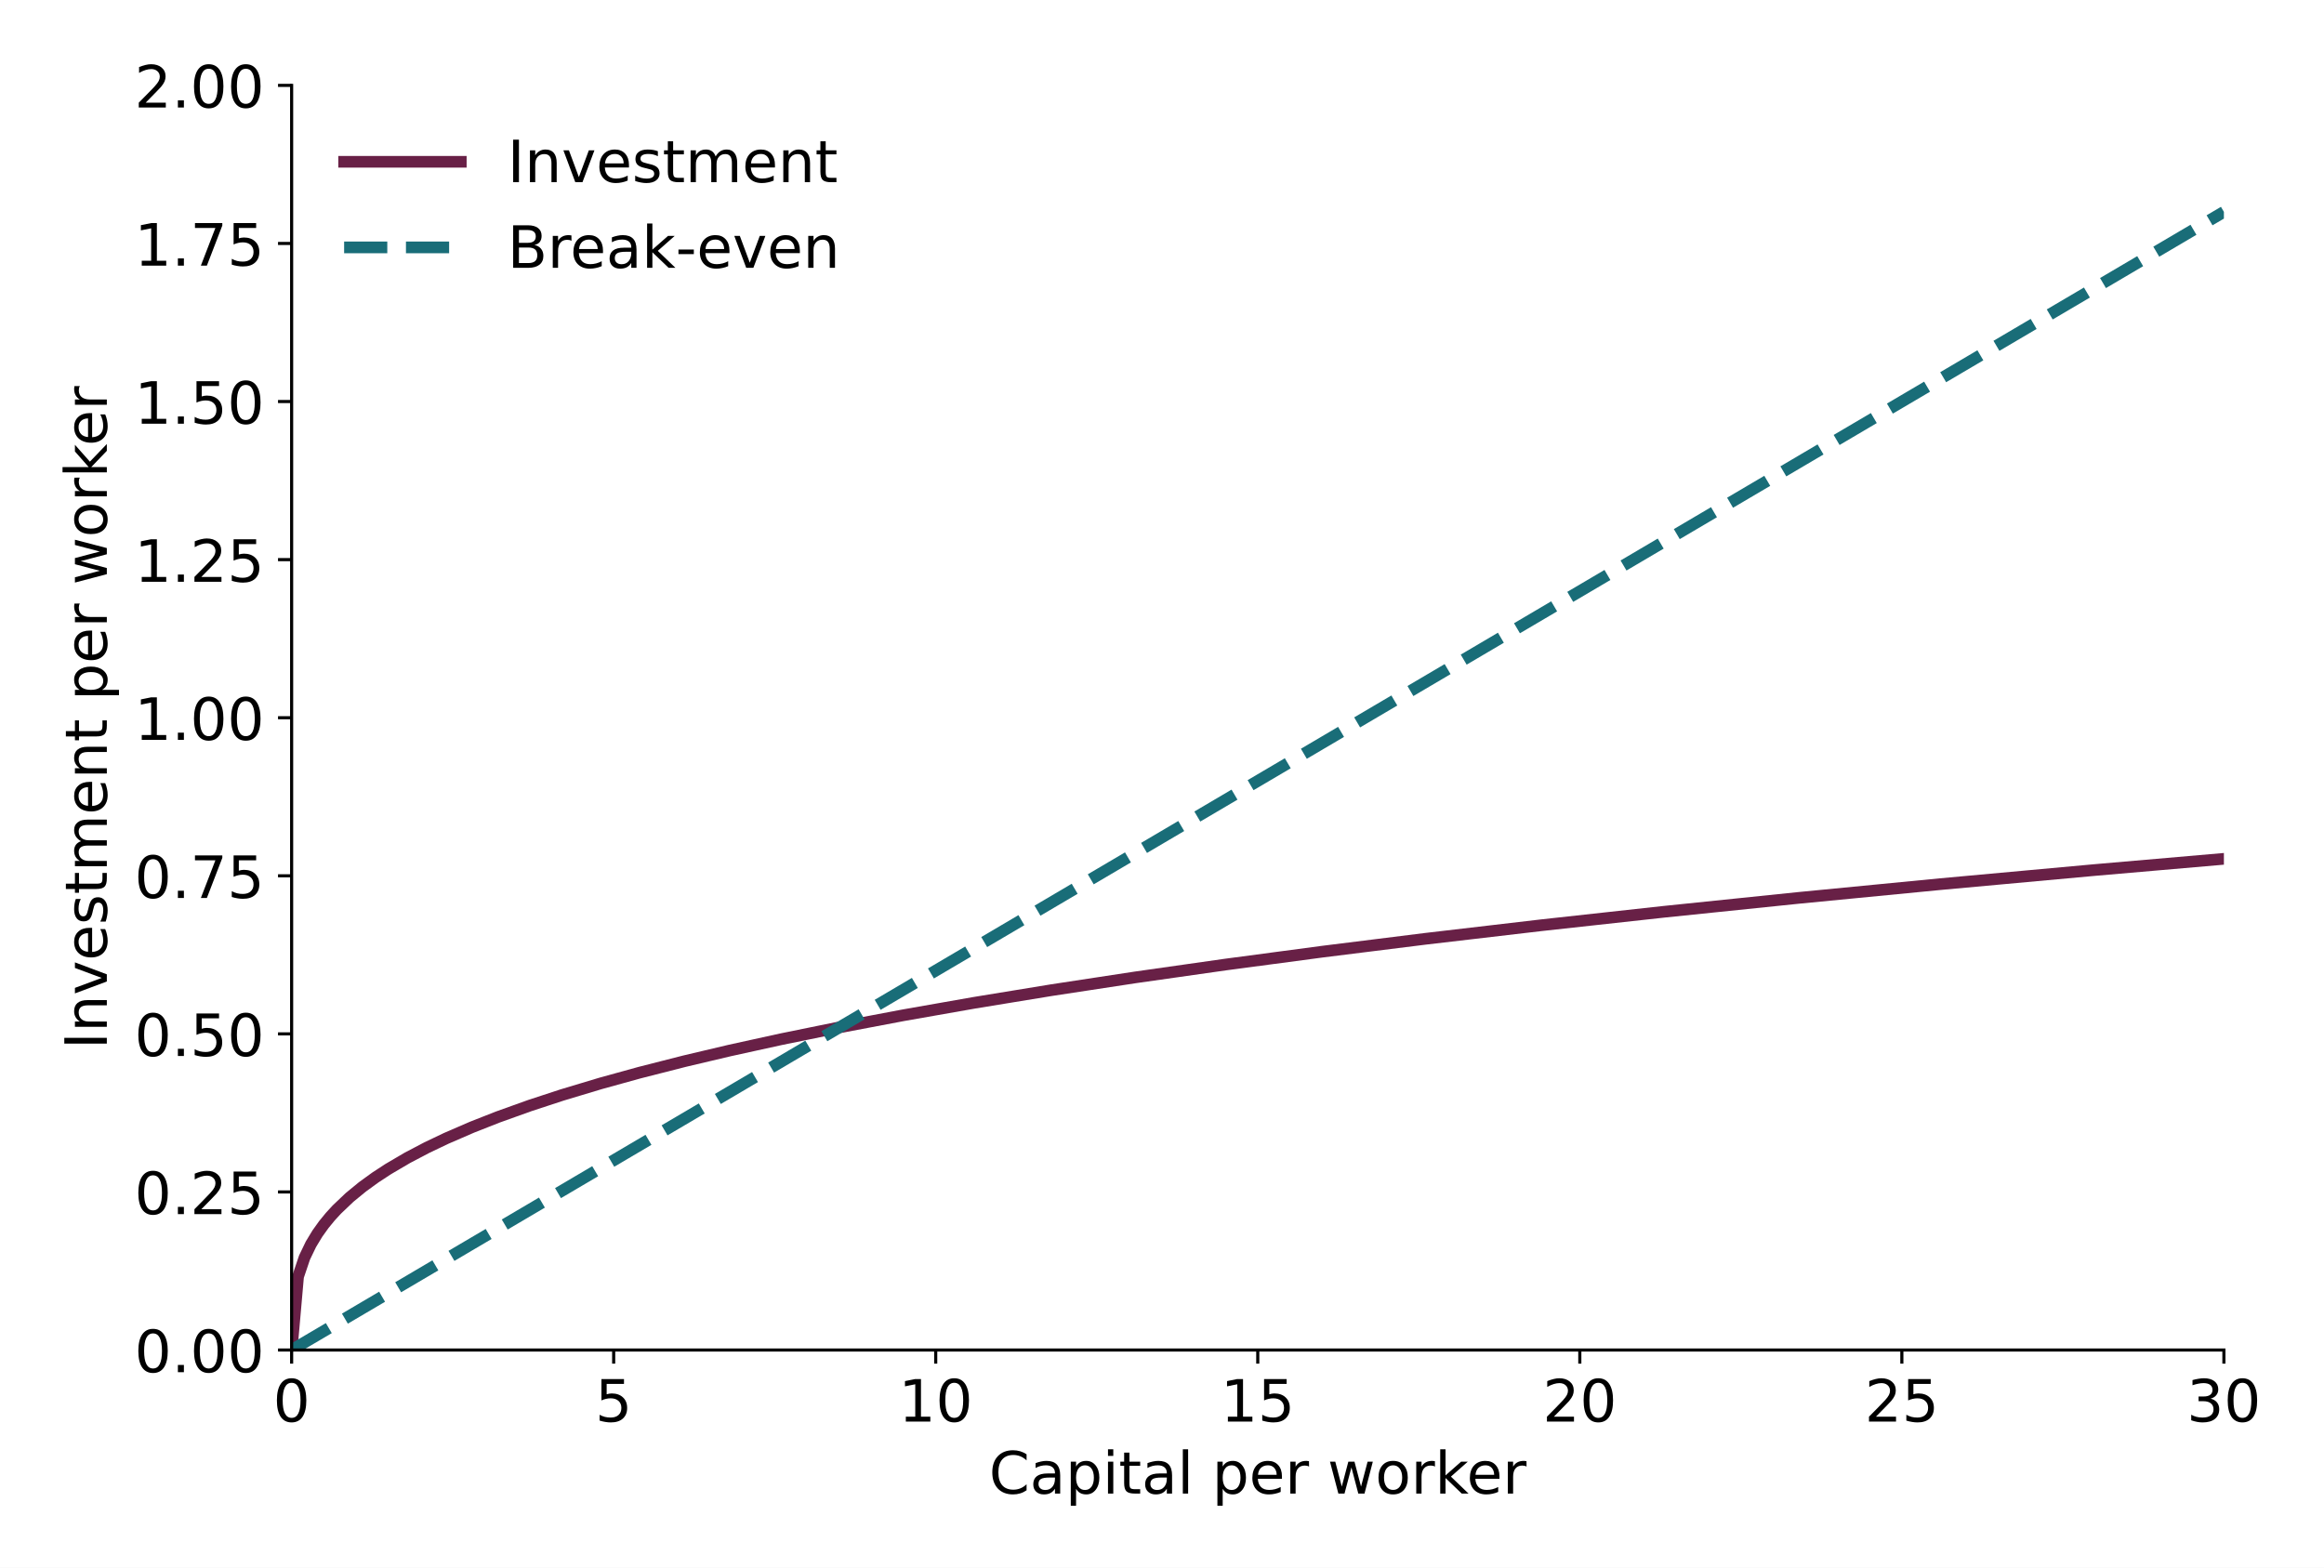
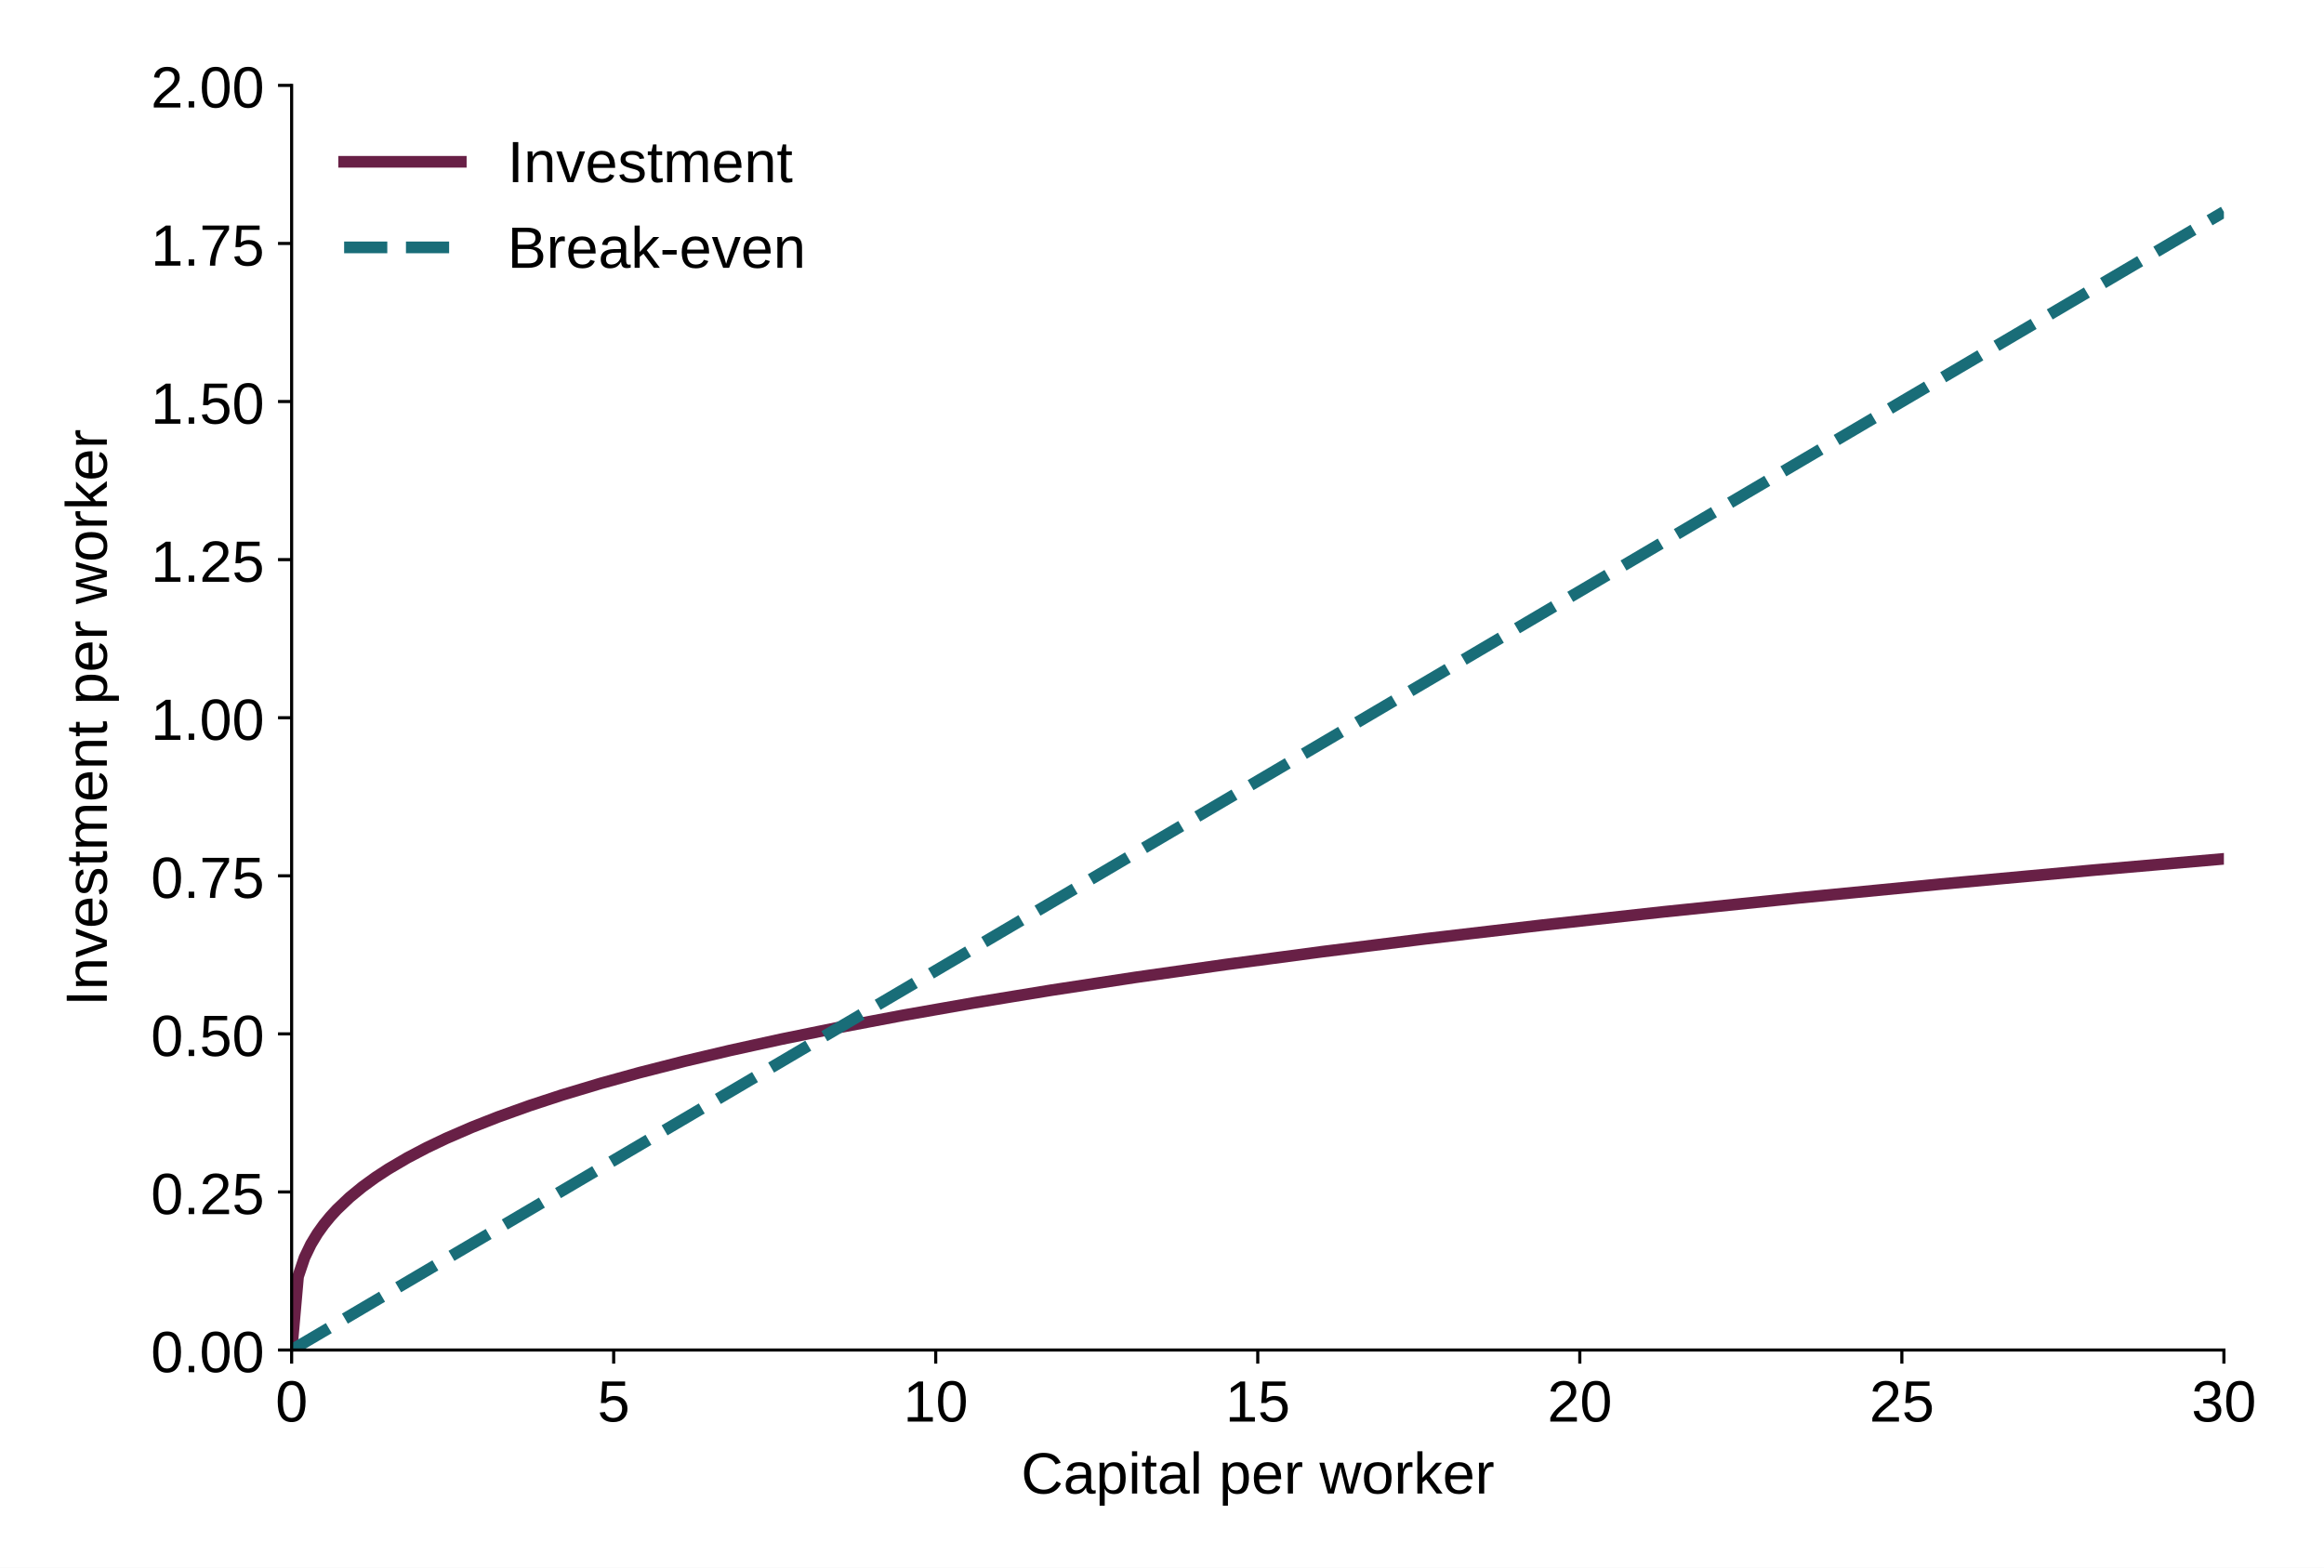
<svg xmlns="http://www.w3.org/2000/svg" xmlns:xlink="http://www.w3.org/1999/xlink" width="597.6pt" height="403.2pt" viewBox="0 0 597.6 403.2" version="1.1">
  <defs>
    <style type="text/css">*{stroke-linejoin: round; stroke-linecap: butt}</style>
  </defs>
  <g id="figure_1">
    <g id="patch_1">
      <path d="M 0 403.2  L 597.6 403.2  L 597.6 0  L 0 0  z " style="fill: #ffffff" />
    </g>
    <g id="axes_1">
      <g id="patch_2">
        <path d="M 74.99 347.2  L 571.86 347.2  L 571.86 21.96  L 74.99 21.96  z " style="fill: #ffffff" />
      </g>
      <g id="matplotlib.axis_1">
        <g id="xtick_1">
          <g id="line2d_1">
            <defs>
-               <path id="m02e40738ab" d="M 0 0  L 0 3.5  " style="stroke: #000000; stroke-width: 0.8" />
+               <path id="mc2fe7f167d" d="M 0 0  L 0 3.5  " style="stroke: #000000; stroke-width: 0.8" />
            </defs>
            <g>
-               <use xlink:href="#m02e40738ab" x="74.99" y="347.2" style="stroke: #000000; stroke-width: 0.8" />
+               <use xlink:href="#mc2fe7f167d" x="74.99" y="347.2" style="stroke: #000000; stroke-width: 0.8" />
            </g>
          </g>
          <g id="text_1">
-             <text style="font-size: 15px; font-family: 'DejaVu Sans'; text-anchor: middle" x="74.99" y="365.598" transform="rotate(-0 74.99 365.5977)">0</text>
+             <text style="font-size: 15px; font-family: 'Aptos', 'Segoe UI', Arial, sans-serif; text-anchor: middle" x="74.99" y="365.598" transform="rotate(-0 74.99 365.5977)">0</text>
          </g>
        </g>
        <g id="xtick_2">
          <g id="line2d_2">
            <g>
-               <use xlink:href="#m02e40738ab" x="157.802" y="347.2" style="stroke: #000000; stroke-width: 0.8" />
+               <use xlink:href="#mc2fe7f167d" x="157.802" y="347.2" style="stroke: #000000; stroke-width: 0.8" />
            </g>
          </g>
          <g id="text_2">
-             <text style="font-size: 15px; font-family: 'DejaVu Sans'; text-anchor: middle" x="157.802" y="365.598" transform="rotate(-0 157.8017 365.5977)">5</text>
+             <text style="font-size: 15px; font-family: 'Aptos', 'Segoe UI', Arial, sans-serif; text-anchor: middle" x="157.802" y="365.598" transform="rotate(-0 157.8017 365.5977)">5</text>
          </g>
        </g>
        <g id="xtick_3">
          <g id="line2d_3">
            <g>
-               <use xlink:href="#m02e40738ab" x="240.613" y="347.2" style="stroke: #000000; stroke-width: 0.8" />
+               <use xlink:href="#mc2fe7f167d" x="240.613" y="347.2" style="stroke: #000000; stroke-width: 0.8" />
            </g>
          </g>
          <g id="text_3">
-             <text style="font-size: 15px; font-family: 'DejaVu Sans'; text-anchor: middle" x="240.613" y="365.598" transform="rotate(-0 240.6133 365.5977)">10</text>
+             <text style="font-size: 15px; font-family: 'Aptos', 'Segoe UI', Arial, sans-serif; text-anchor: middle" x="240.613" y="365.598" transform="rotate(-0 240.6133 365.5977)">10</text>
          </g>
        </g>
        <g id="xtick_4">
          <g id="line2d_4">
            <g>
-               <use xlink:href="#m02e40738ab" x="323.425" y="347.2" style="stroke: #000000; stroke-width: 0.8" />
+               <use xlink:href="#mc2fe7f167d" x="323.425" y="347.2" style="stroke: #000000; stroke-width: 0.8" />
            </g>
          </g>
          <g id="text_4">
-             <text style="font-size: 15px; font-family: 'DejaVu Sans'; text-anchor: middle" x="323.425" y="365.598" transform="rotate(-0 323.425 365.5977)">15</text>
+             <text style="font-size: 15px; font-family: 'Aptos', 'Segoe UI', Arial, sans-serif; text-anchor: middle" x="323.425" y="365.598" transform="rotate(-0 323.425 365.5977)">15</text>
          </g>
        </g>
        <g id="xtick_5">
          <g id="line2d_5">
            <g>
-               <use xlink:href="#m02e40738ab" x="406.237" y="347.2" style="stroke: #000000; stroke-width: 0.8" />
+               <use xlink:href="#mc2fe7f167d" x="406.237" y="347.2" style="stroke: #000000; stroke-width: 0.8" />
            </g>
          </g>
          <g id="text_5">
-             <text style="font-size: 15px; font-family: 'DejaVu Sans'; text-anchor: middle" x="406.237" y="365.598" transform="rotate(-0 406.2367 365.5977)">20</text>
+             <text style="font-size: 15px; font-family: 'Aptos', 'Segoe UI', Arial, sans-serif; text-anchor: middle" x="406.237" y="365.598" transform="rotate(-0 406.2367 365.5977)">20</text>
          </g>
        </g>
        <g id="xtick_6">
          <g id="line2d_6">
            <g>
-               <use xlink:href="#m02e40738ab" x="489.048" y="347.2" style="stroke: #000000; stroke-width: 0.8" />
+               <use xlink:href="#mc2fe7f167d" x="489.048" y="347.2" style="stroke: #000000; stroke-width: 0.8" />
            </g>
          </g>
          <g id="text_6">
-             <text style="font-size: 15px; font-family: 'DejaVu Sans'; text-anchor: middle" x="489.048" y="365.598" transform="rotate(-0 489.0483 365.5977)">25</text>
+             <text style="font-size: 15px; font-family: 'Aptos', 'Segoe UI', Arial, sans-serif; text-anchor: middle" x="489.048" y="365.598" transform="rotate(-0 489.0483 365.5977)">25</text>
          </g>
        </g>
        <g id="xtick_7">
          <g id="line2d_7">
            <g>
-               <use xlink:href="#m02e40738ab" x="571.86" y="347.2" style="stroke: #000000; stroke-width: 0.8" />
+               <use xlink:href="#mc2fe7f167d" x="571.86" y="347.2" style="stroke: #000000; stroke-width: 0.8" />
            </g>
          </g>
          <g id="text_7">
-             <text style="font-size: 15px; font-family: 'DejaVu Sans'; text-anchor: middle" x="571.86" y="365.598" transform="rotate(-0 571.86 365.5977)">30</text>
+             <text style="font-size: 15px; font-family: 'Aptos', 'Segoe UI', Arial, sans-serif; text-anchor: middle" x="571.86" y="365.598" transform="rotate(-0 571.86 365.5977)">30</text>
          </g>
        </g>
        <g id="text_8">
-           <text style="font-size: 15px; font-family: 'DejaVu Sans'; text-anchor: middle" x="323.425" y="384.115" transform="rotate(-0 323.425 384.1148)">Capital per worker</text>
+           <text style="font-size: 15px; font-family: 'Aptos', 'Segoe UI', Arial, sans-serif; text-anchor: middle" x="323.425" y="384.115" transform="rotate(-0 323.425 384.1148)">Capital per worker</text>
        </g>
      </g>
      <g id="matplotlib.axis_2">
        <g id="ytick_1">
          <g id="line2d_8">
            <defs>
-               <path id="m179c42ad3f" d="M 0 0  L -3.5 0  " style="stroke: #000000; stroke-width: 0.8" />
+               <path id="mbd7c757846" d="M 0 0  L -3.5 0  " style="stroke: #000000; stroke-width: 0.8" />
            </defs>
            <g>
-               <use xlink:href="#m179c42ad3f" x="74.99" y="347.2" style="stroke: #000000; stroke-width: 0.8" />
+               <use xlink:href="#mbd7c757846" x="74.99" y="347.2" style="stroke: #000000; stroke-width: 0.8" />
            </g>
          </g>
          <g id="text_9">
-             <text style="font-size: 15px; font-family: 'DejaVu Sans'; text-anchor: end" x="67.99" y="352.899" transform="rotate(-0 67.99 352.8988)">0.00</text>
+             <text style="font-size: 15px; font-family: 'Aptos', 'Segoe UI', Arial, sans-serif; text-anchor: end" x="67.99" y="352.899" transform="rotate(-0 67.99 352.8988)">0.00</text>
          </g>
        </g>
        <g id="ytick_2">
          <g id="line2d_9">
            <g>
-               <use xlink:href="#m179c42ad3f" x="74.99" y="306.545" style="stroke: #000000; stroke-width: 0.8" />
+               <use xlink:href="#mbd7c757846" x="74.99" y="306.545" style="stroke: #000000; stroke-width: 0.8" />
            </g>
          </g>
          <g id="text_10">
-             <text style="font-size: 15px; font-family: 'DejaVu Sans'; text-anchor: end" x="67.99" y="312.244" transform="rotate(-0 67.99 312.2438)">0.25</text>
+             <text style="font-size: 15px; font-family: 'Aptos', 'Segoe UI', Arial, sans-serif; text-anchor: end" x="67.99" y="312.244" transform="rotate(-0 67.99 312.2438)">0.25</text>
          </g>
        </g>
        <g id="ytick_3">
          <g id="line2d_10">
            <g>
-               <use xlink:href="#m179c42ad3f" x="74.99" y="265.89" style="stroke: #000000; stroke-width: 0.8" />
+               <use xlink:href="#mbd7c757846" x="74.99" y="265.89" style="stroke: #000000; stroke-width: 0.8" />
            </g>
          </g>
          <g id="text_11">
-             <text style="font-size: 15px; font-family: 'DejaVu Sans'; text-anchor: end" x="67.99" y="271.589" transform="rotate(-0 67.99 271.5888)">0.50</text>
+             <text style="font-size: 15px; font-family: 'Aptos', 'Segoe UI', Arial, sans-serif; text-anchor: end" x="67.99" y="271.589" transform="rotate(-0 67.99 271.5888)">0.50</text>
          </g>
        </g>
        <g id="ytick_4">
          <g id="line2d_11">
            <g>
-               <use xlink:href="#m179c42ad3f" x="74.99" y="225.235" style="stroke: #000000; stroke-width: 0.8" />
+               <use xlink:href="#mbd7c757846" x="74.99" y="225.235" style="stroke: #000000; stroke-width: 0.8" />
            </g>
          </g>
          <g id="text_12">
-             <text style="font-size: 15px; font-family: 'DejaVu Sans'; text-anchor: end" x="67.99" y="230.934" transform="rotate(-0 67.99 230.9338)">0.75</text>
+             <text style="font-size: 15px; font-family: 'Aptos', 'Segoe UI', Arial, sans-serif; text-anchor: end" x="67.99" y="230.934" transform="rotate(-0 67.99 230.9338)">0.75</text>
          </g>
        </g>
        <g id="ytick_5">
          <g id="line2d_12">
            <g>
-               <use xlink:href="#m179c42ad3f" x="74.99" y="184.58" style="stroke: #000000; stroke-width: 0.8" />
+               <use xlink:href="#mbd7c757846" x="74.99" y="184.58" style="stroke: #000000; stroke-width: 0.8" />
            </g>
          </g>
          <g id="text_13">
-             <text style="font-size: 15px; font-family: 'DejaVu Sans'; text-anchor: end" x="67.99" y="190.279" transform="rotate(-0 67.99 190.2788)">1.00</text>
+             <text style="font-size: 15px; font-family: 'Aptos', 'Segoe UI', Arial, sans-serif; text-anchor: end" x="67.99" y="190.279" transform="rotate(-0 67.99 190.2788)">1.00</text>
          </g>
        </g>
        <g id="ytick_6">
          <g id="line2d_13">
            <g>
-               <use xlink:href="#m179c42ad3f" x="74.99" y="143.925" style="stroke: #000000; stroke-width: 0.8" />
+               <use xlink:href="#mbd7c757846" x="74.99" y="143.925" style="stroke: #000000; stroke-width: 0.8" />
            </g>
          </g>
          <g id="text_14">
-             <text style="font-size: 15px; font-family: 'DejaVu Sans'; text-anchor: end" x="67.99" y="149.624" transform="rotate(-0 67.99 149.6238)">1.25</text>
+             <text style="font-size: 15px; font-family: 'Aptos', 'Segoe UI', Arial, sans-serif; text-anchor: end" x="67.99" y="149.624" transform="rotate(-0 67.99 149.6238)">1.25</text>
          </g>
        </g>
        <g id="ytick_7">
          <g id="line2d_14">
            <g>
-               <use xlink:href="#m179c42ad3f" x="74.99" y="103.27" style="stroke: #000000; stroke-width: 0.8" />
+               <use xlink:href="#mbd7c757846" x="74.99" y="103.27" style="stroke: #000000; stroke-width: 0.8" />
            </g>
          </g>
          <g id="text_15">
-             <text style="font-size: 15px; font-family: 'DejaVu Sans'; text-anchor: end" x="67.99" y="108.969" transform="rotate(-0 67.99 108.9688)">1.50</text>
+             <text style="font-size: 15px; font-family: 'Aptos', 'Segoe UI', Arial, sans-serif; text-anchor: end" x="67.99" y="108.969" transform="rotate(-0 67.99 108.9688)">1.50</text>
          </g>
        </g>
        <g id="ytick_8">
          <g id="line2d_15">
            <g>
-               <use xlink:href="#m179c42ad3f" x="74.99" y="62.615" style="stroke: #000000; stroke-width: 0.8" />
+               <use xlink:href="#mbd7c757846" x="74.99" y="62.615" style="stroke: #000000; stroke-width: 0.8" />
            </g>
          </g>
          <g id="text_16">
-             <text style="font-size: 15px; font-family: 'DejaVu Sans'; text-anchor: end" x="67.99" y="68.314" transform="rotate(-0 67.99 68.31383)">1.75</text>
+             <text style="font-size: 15px; font-family: 'Aptos', 'Segoe UI', Arial, sans-serif; text-anchor: end" x="67.99" y="68.314" transform="rotate(-0 67.99 68.31383)">1.75</text>
          </g>
        </g>
        <g id="ytick_9">
          <g id="line2d_16">
            <g>
-               <use xlink:href="#m179c42ad3f" x="74.99" y="21.96" style="stroke: #000000; stroke-width: 0.8" />
+               <use xlink:href="#mbd7c757846" x="74.99" y="21.96" style="stroke: #000000; stroke-width: 0.8" />
            </g>
          </g>
          <g id="text_17">
-             <text style="font-size: 15px; font-family: 'DejaVu Sans'; text-anchor: end" x="67.99" y="27.659" transform="rotate(-0 67.99 27.65883)">2.00</text>
+             <text style="font-size: 15px; font-family: 'Aptos', 'Segoe UI', Arial, sans-serif; text-anchor: end" x="67.99" y="27.659" transform="rotate(-0 67.99 27.65883)">2.00</text>
          </g>
        </g>
        <g id="text_18">
-           <text style="font-size: 15px; font-family: 'DejaVu Sans'; text-anchor: middle" x="27.472" y="184.58" transform="rotate(-90 27.47203 184.58)">Investment per worker</text>
+           <text style="font-size: 15px; font-family: 'Aptos', 'Segoe UI', Arial, sans-serif; text-anchor: middle" x="27.472" y="184.58" transform="rotate(-90 27.47203 184.58)">Investment per worker</text>
        </g>
      </g>
      <g id="line2d_17">
-         <path d="M 74.99 347.2  L 76.646 328.33  L 78.302 323.425  L 79.959 319.984  L 81.615 317.245  L 83.271 314.932  L 84.927 312.91  L 86.584 311.102  L 89.896 307.948  L 93.209 305.233  L 96.521 302.829  L 99.834 300.662  L 104.802 297.746  L 109.771 295.138  L 114.74 292.768  L 121.365 289.898  L 127.989 287.29  L 136.271 284.32  L 144.552 281.606  L 154.489 278.62  L 164.427 275.874  L 176.02 272.917  L 187.614 270.178  L 200.864 267.268  L 215.77 264.23  L 232.332 261.096  L 250.551 257.894  L 270.426 254.643  L 291.957 251.362  L 315.144 248.063  L 339.987 244.756  L 366.487 241.449  L 396.299 237.96  L 427.768 234.504  L 462.549 230.916  L 498.986 227.381  L 538.735 223.747  L 571.86 220.875  L 571.86 220.875  " clip-path="url(#p91daa134be)" style="fill: none; stroke: #682046; stroke-width: 3; stroke-linecap: square" />
+         <path d="M 74.99 347.2  L 76.646 328.33  L 78.302 323.425  L 79.959 319.984  L 81.615 317.245  L 83.271 314.932  L 84.927 312.91  L 86.584 311.102  L 89.896 307.948  L 93.209 305.233  L 96.521 302.829  L 99.834 300.662  L 104.802 297.746  L 109.771 295.138  L 114.74 292.768  L 121.365 289.898  L 127.989 287.29  L 136.271 284.32  L 144.552 281.606  L 154.489 278.62  L 164.427 275.874  L 176.02 272.917  L 187.614 270.178  L 200.864 267.268  L 215.77 264.23  L 232.332 261.096  L 250.551 257.894  L 270.426 254.643  L 291.957 251.362  L 315.144 248.063  L 339.987 244.756  L 366.487 241.449  L 396.299 237.96  L 427.768 234.504  L 462.549 230.916  L 498.986 227.381  L 538.735 223.747  L 571.86 220.875  L 571.86 220.875  " clip-path="url(#p541b3bcb80)" style="fill: none; stroke: #682046; stroke-width: 3; stroke-linecap: square" />
      </g>
      <g id="line2d_18">
-         <path d="M 74.99 347.2  L 571.86 54.484  L 571.86 54.484  " clip-path="url(#p91daa134be)" style="fill: none; stroke-dasharray: 11.1,4.8; stroke-dashoffset: 0; stroke: #196d78; stroke-width: 3" />
+         <path d="M 74.99 347.2  L 571.86 54.484  L 571.86 54.484  " clip-path="url(#p541b3bcb80)" style="fill: none; stroke-dasharray: 11.1,4.8; stroke-dashoffset: 0; stroke: #196d78; stroke-width: 3" />
      </g>
      <g id="patch_3">
        <path d="M 74.99 347.2  L 74.99 21.96  " style="fill: none; stroke: #000000; stroke-width: 0.8; stroke-linejoin: miter; stroke-linecap: square" />
      </g>
      <g id="patch_4">
        <path d="M 74.99 347.2  L 571.86 347.2  " style="fill: none; stroke: #000000; stroke-width: 0.8; stroke-linejoin: miter; stroke-linecap: square" />
      </g>
      <g id="legend_1">
        <g id="line2d_19">
          <path d="M 88.49 41.608  L 103.49 41.608  L 118.49 41.608  " style="fill: none; stroke: #682046; stroke-width: 3; stroke-linecap: square" />
        </g>
        <g id="text_19">
-           <text style="font-size: 15px; font-family: 'DejaVu Sans'; text-anchor: start" x="130.49" y="46.858" transform="rotate(-0 130.49 46.85766)">Investment</text>
+           <text style="font-size: 15px; font-family: 'Aptos', 'Segoe UI', Arial, sans-serif; text-anchor: start" x="130.49" y="46.858" transform="rotate(-0 130.49 46.85766)">Investment</text>
        </g>
        <g id="line2d_20">
          <path d="M 88.49 63.625  L 103.49 63.625  L 118.49 63.625  " style="fill: none; stroke-dasharray: 11.1,4.8; stroke-dashoffset: 0; stroke: #196d78; stroke-width: 3" />
        </g>
        <g id="text_20">
-           <text style="font-size: 15px; font-family: 'DejaVu Sans'; text-anchor: start" x="130.49" y="68.875" transform="rotate(-0 130.49 68.87484)">Break-even</text>
+           <text style="font-size: 15px; font-family: 'Aptos', 'Segoe UI', Arial, sans-serif; text-anchor: start" x="130.49" y="68.875" transform="rotate(-0 130.49 68.87484)">Break-even</text>
        </g>
      </g>
    </g>
  </g>
  <defs>
-     <clipPath id="p91daa134be">
+     <clipPath id="p541b3bcb80">
      <rect x="74.99" y="21.96" width="496.87" height="325.24" />
    </clipPath>
  </defs>
</svg>
